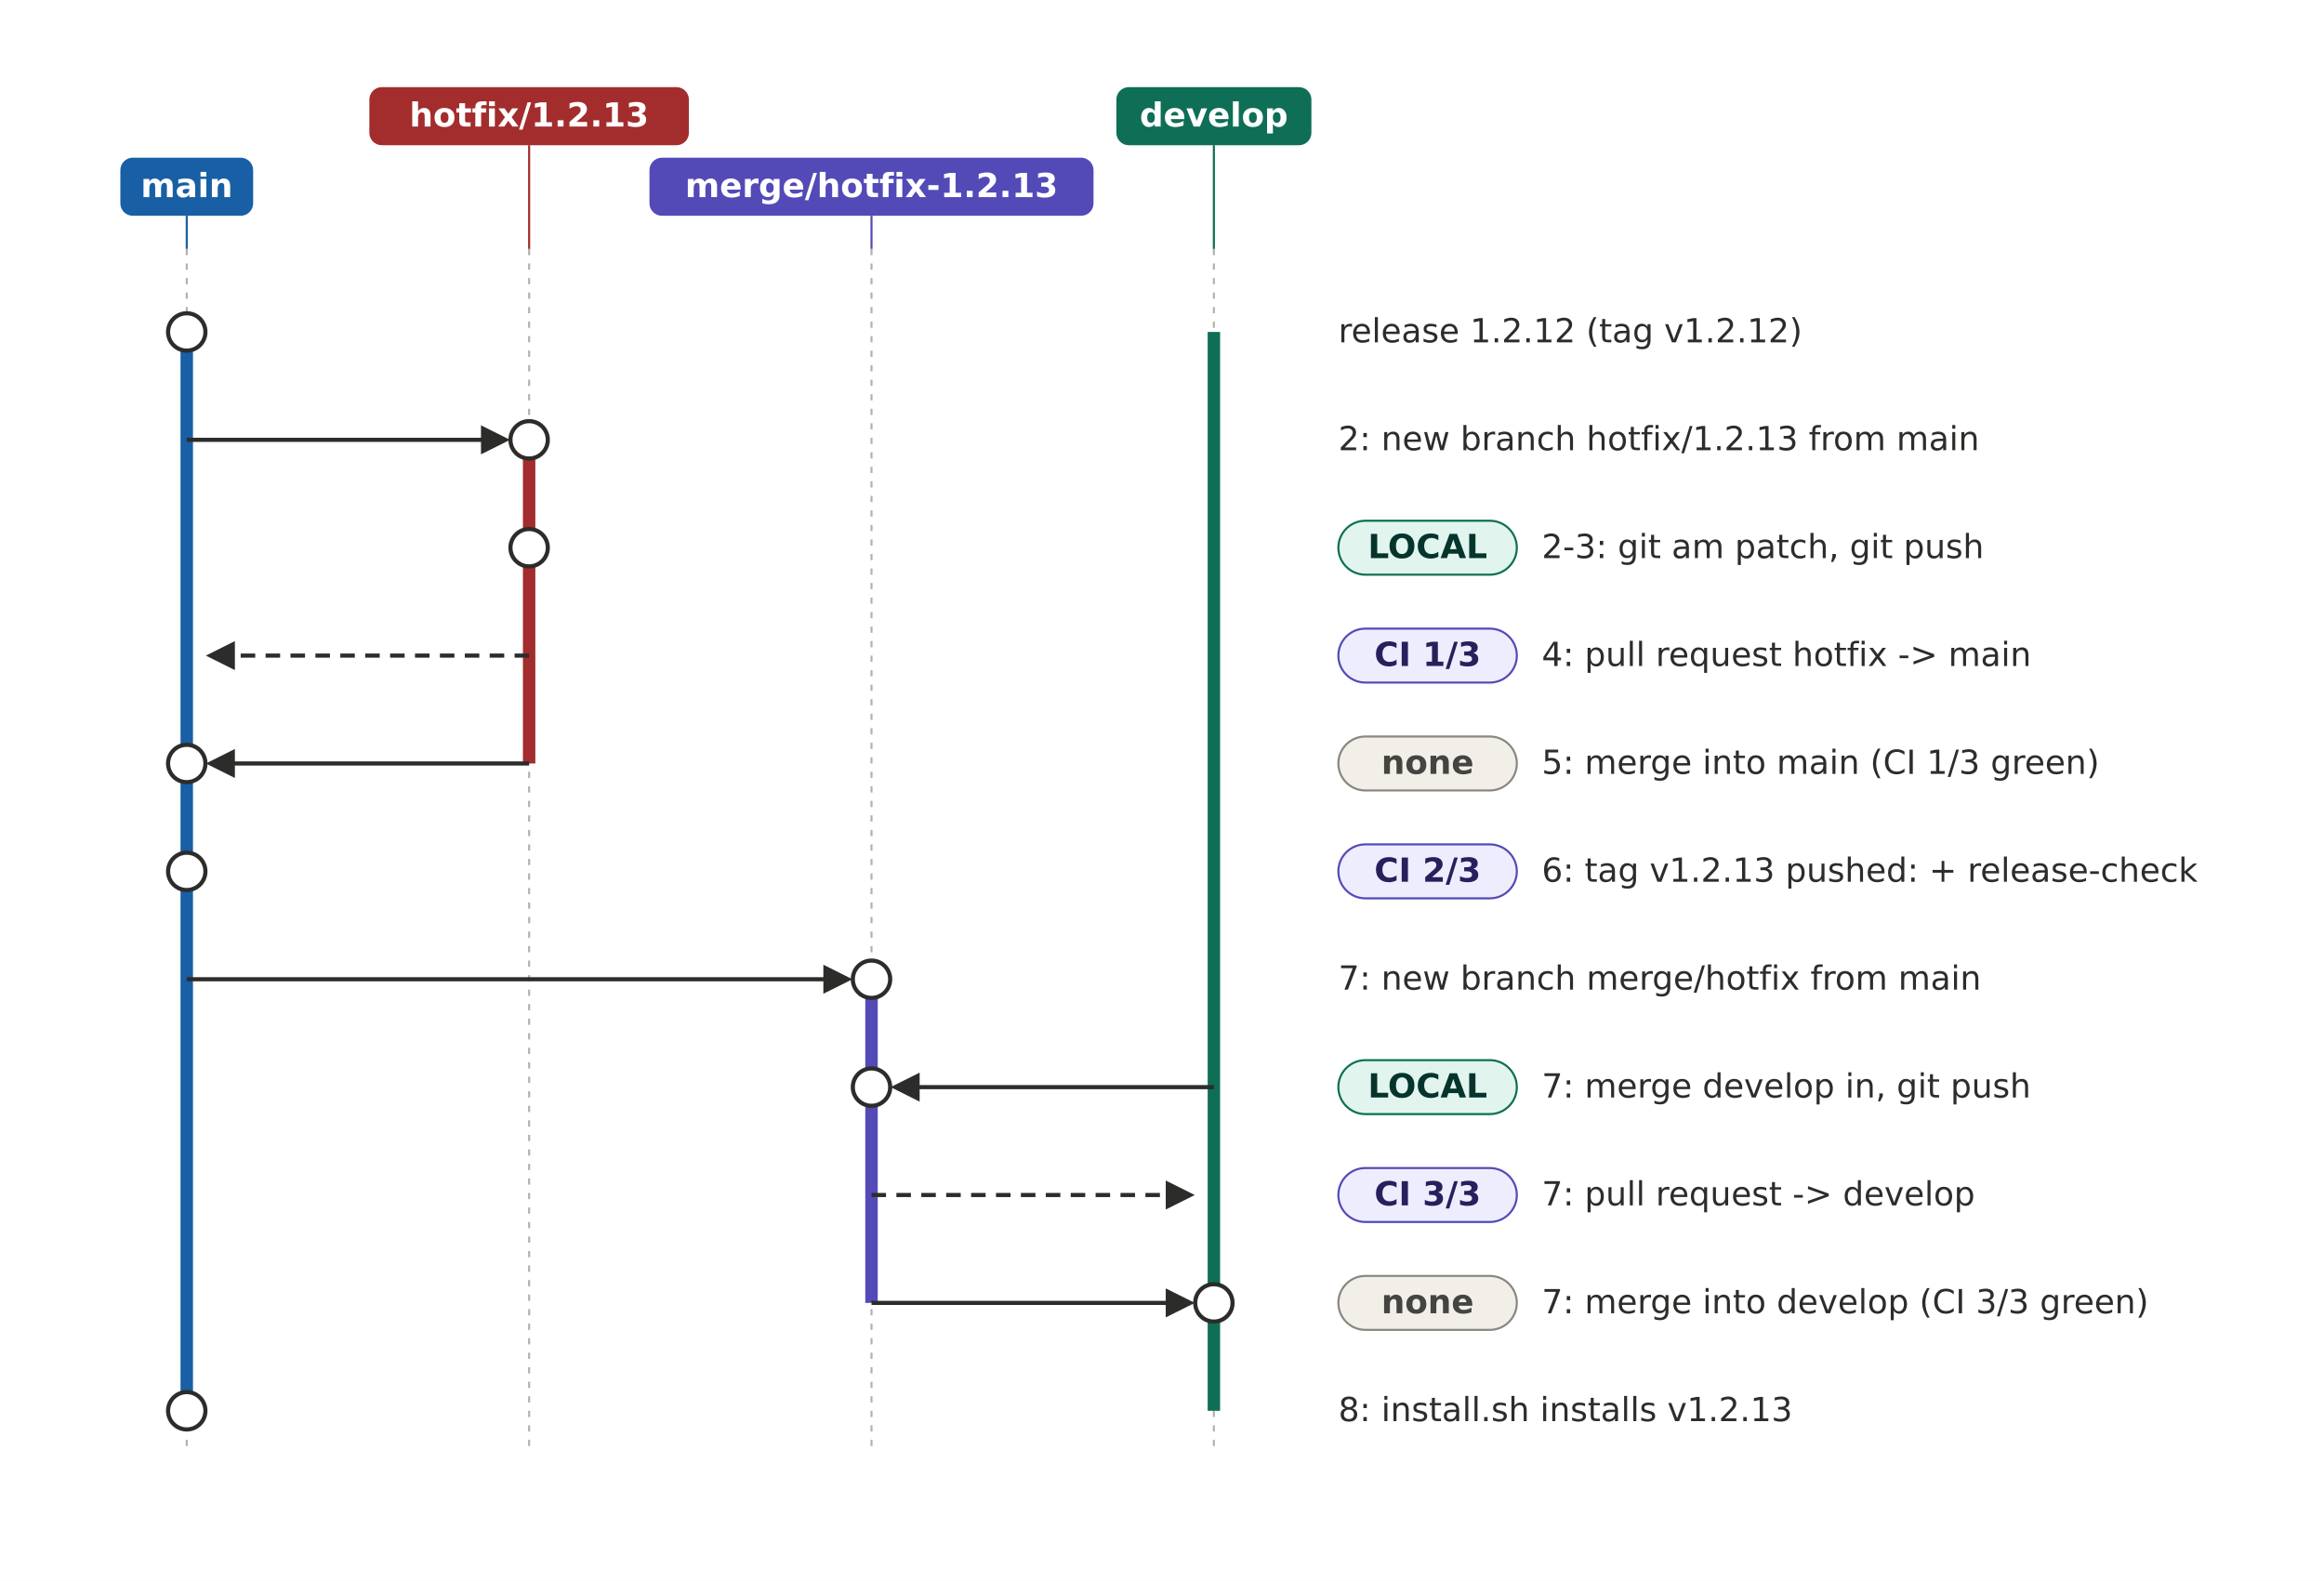
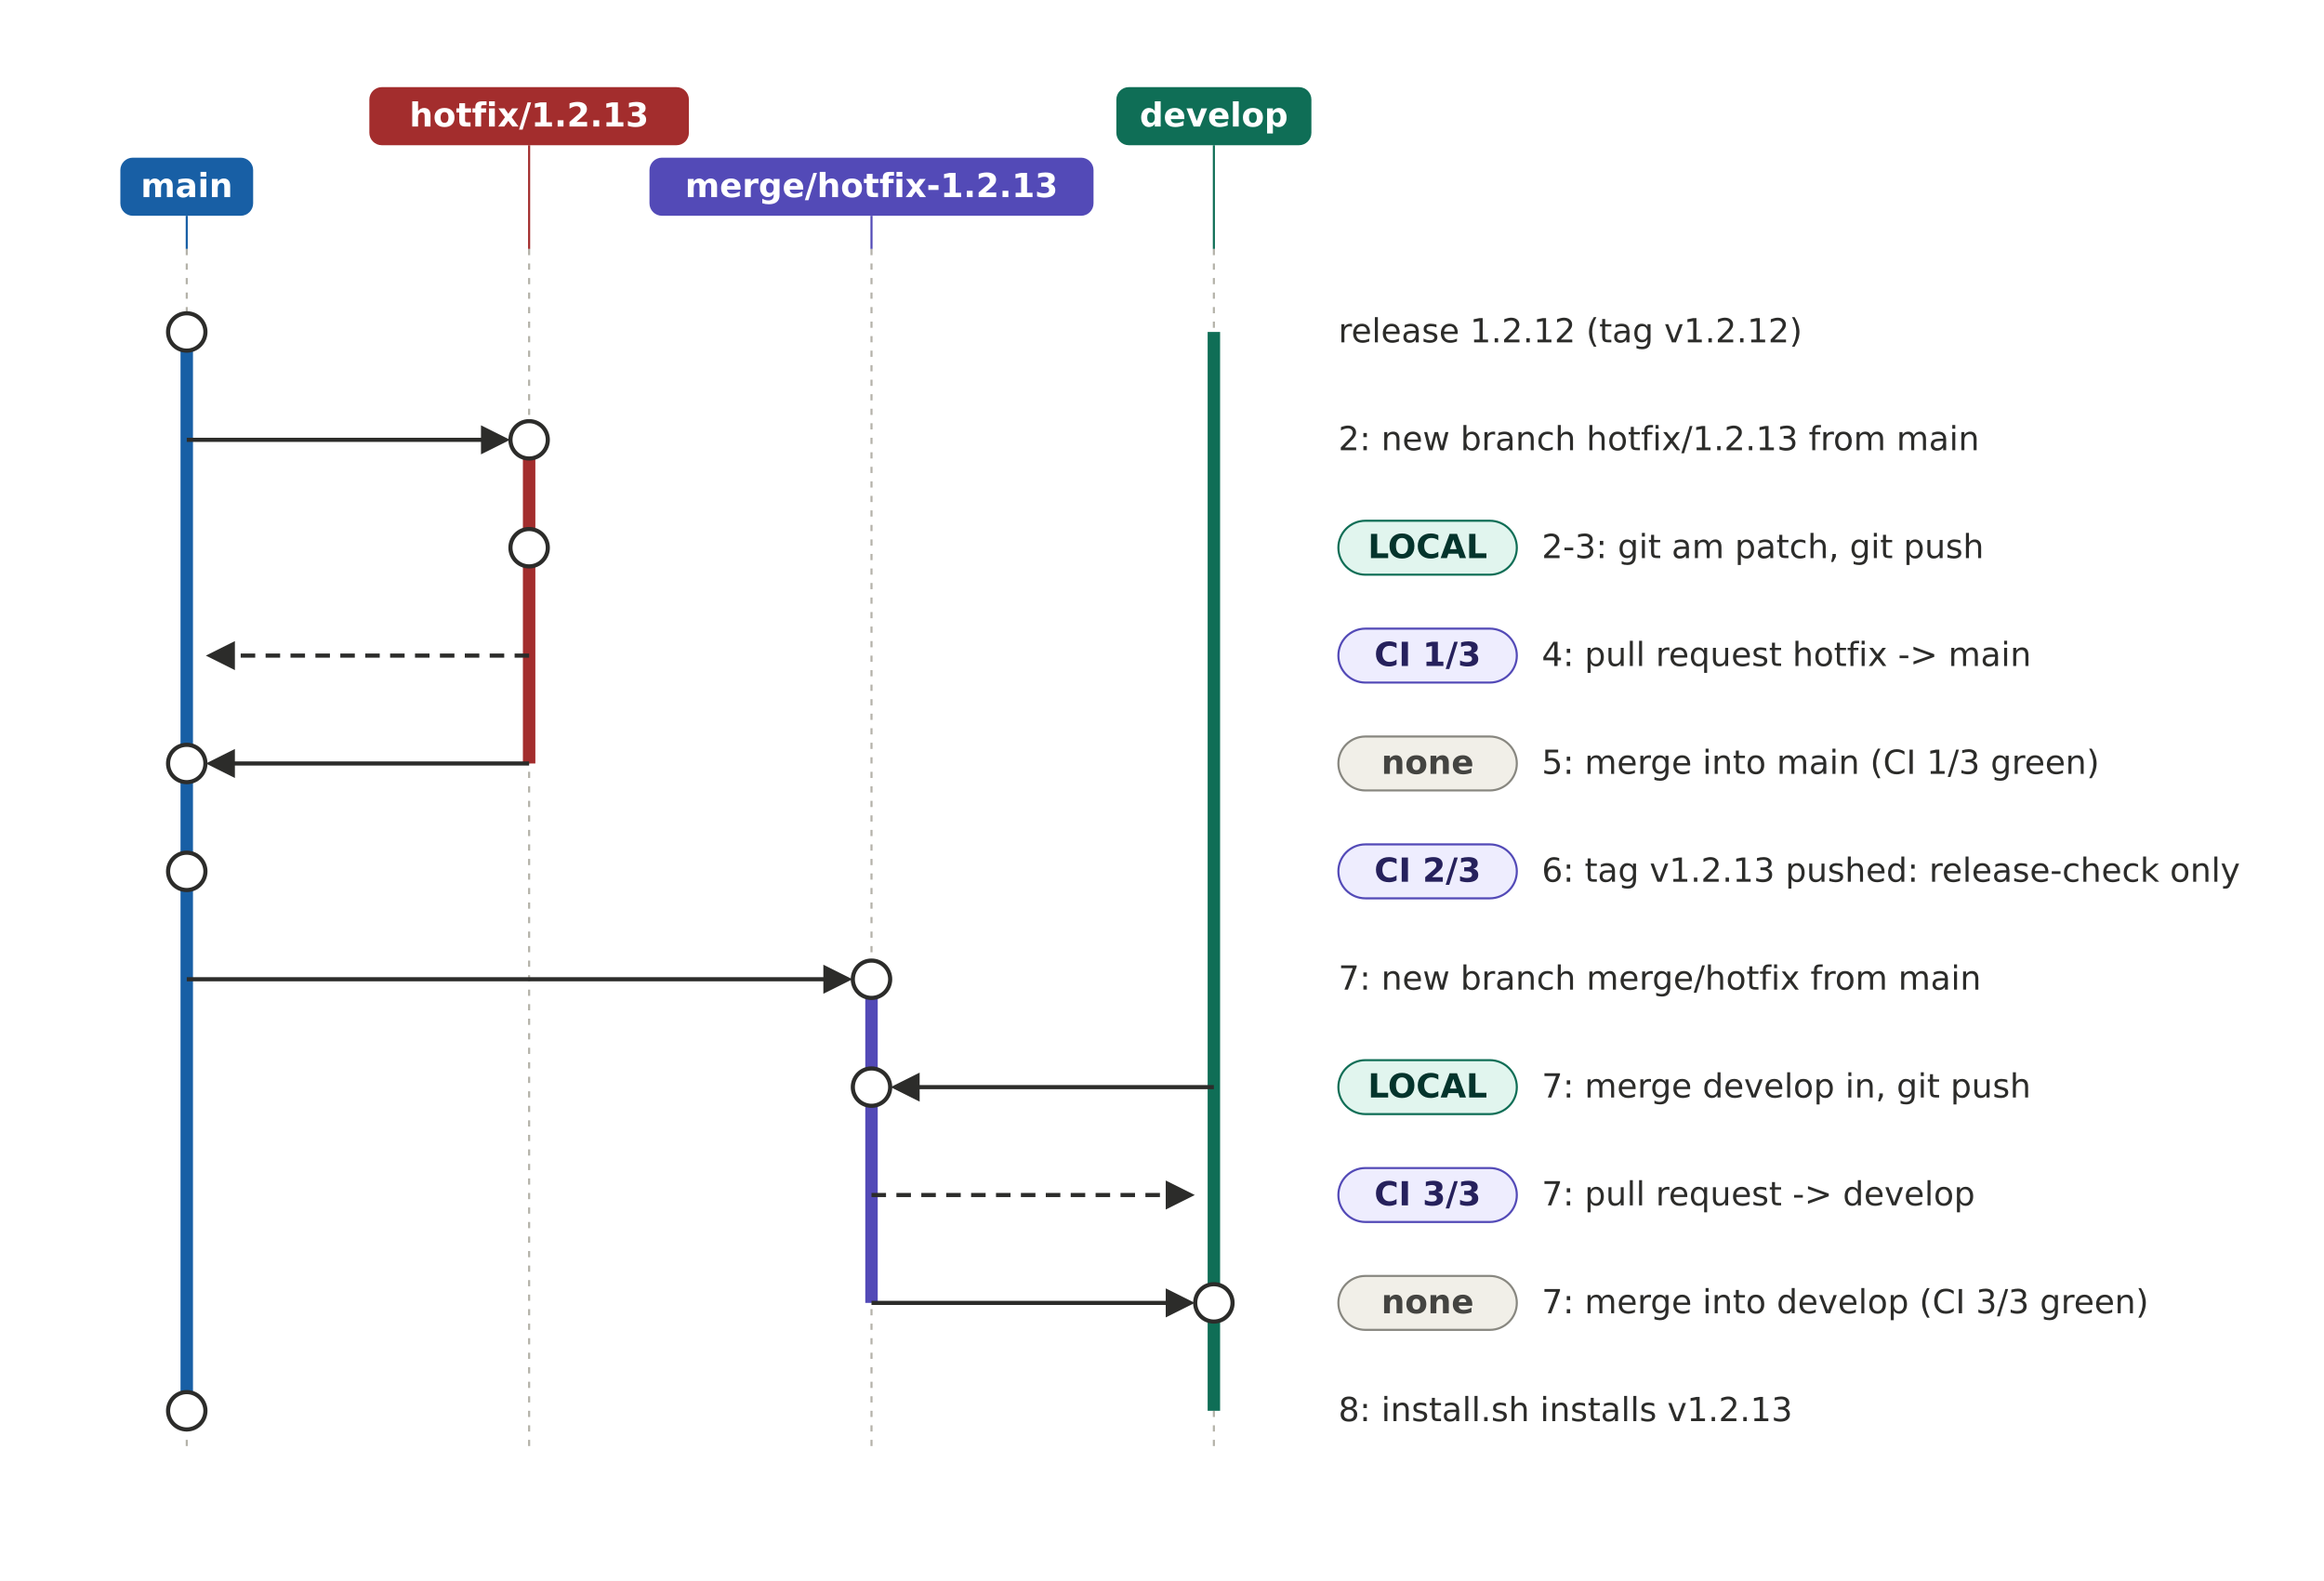
<svg xmlns="http://www.w3.org/2000/svg" width="1120" height="762" font-family="DejaVu Sans" font-size="16">
  <rect width="1120" height="762" fill="#FFFFFF" />
  <defs>
    <marker id="arrow" viewBox="0 0 10 10" refX="8" refY="5" markerWidth="7" markerHeight="7" orient="auto">
      <path d="M0 0L10 5L0 10z" fill="#2C2C2A" />
    </marker>
  </defs>
  <rect x="58.0" y="76" width="64" height="28" rx="6" fill="#185FA5" />
  <text x="90" y="95" fill="#FFFFFF" text-anchor="middle" font-weight="bold">main</text>
  <line x1="90" y1="104" x2="90" y2="120" stroke="#185FA5" />
  <line x1="90" y1="120" x2="90" y2="700" stroke="#B4B2A9" stroke-dasharray="3 4" />
  <line x1="90" y1="160" x2="90" y2="680" stroke="#185FA5" stroke-width="6" />
  <rect x="178.0" y="42" width="154" height="28" rx="6" fill="#A32D2D" />
  <text x="255" y="61" fill="#FFFFFF" text-anchor="middle" font-weight="bold">hotfix/1.2.13</text>
  <line x1="255" y1="70" x2="255" y2="120" stroke="#A32D2D" />
  <line x1="255" y1="120" x2="255" y2="700" stroke="#B4B2A9" stroke-dasharray="3 4" />
  <line x1="255" y1="212" x2="255" y2="368" stroke="#A32D2D" stroke-width="6" />
  <rect x="313.0" y="76" width="214" height="28" rx="6" fill="#534AB7" />
  <text x="420" y="95" fill="#FFFFFF" text-anchor="middle" font-weight="bold">merge/hotfix-1.2.13</text>
  <line x1="420" y1="104" x2="420" y2="120" stroke="#534AB7" />
  <line x1="420" y1="120" x2="420" y2="700" stroke="#B4B2A9" stroke-dasharray="3 4" />
  <line x1="420" y1="472" x2="420" y2="628" stroke="#534AB7" stroke-width="6" />
  <rect x="538.0" y="42" width="94" height="28" rx="6" fill="#0F6E56" />
  <text x="585" y="61" fill="#FFFFFF" text-anchor="middle" font-weight="bold">develop</text>
  <line x1="585" y1="70" x2="585" y2="120" stroke="#0F6E56" />
  <line x1="585" y1="120" x2="585" y2="700" stroke="#B4B2A9" stroke-dasharray="3 4" />
  <line x1="585" y1="160" x2="585" y2="680" stroke="#0F6E56" stroke-width="6" />
  <circle cx="90" cy="160" r="9" fill="#FFFFFF" stroke="#2C2C2A" stroke-width="2" />
  <text x="645" y="165" fill="#2C2C2A">release 1.2.12 (tag v1.2.12)</text>
  <line x1="90" y1="212" x2="243" y2="212" stroke="#2C2C2A" stroke-width="2" marker-end="url(#arrow)" />
  <circle cx="255" cy="212" r="9" fill="#FFFFFF" stroke="#2C2C2A" stroke-width="2" />
  <text x="645" y="217" fill="#2C2C2A">2: new branch hotfix/1.2.13 from main</text>
  <circle cx="255" cy="264" r="9" fill="#FFFFFF" stroke="#2C2C2A" stroke-width="2" />
  <rect x="645" y="251" width="86" height="26" rx="13" fill="#E1F5EE" stroke="#0F6E56" />
  <text x="688.0" y="269" fill="#04342C" text-anchor="middle" font-weight="bold">LOCAL</text>
  <text x="743" y="269" fill="#2C2C2A">2-3: git am patch, git push</text>
  <line x1="255" y1="316" x2="102" y2="316" stroke="#2C2C2A" stroke-width="2" stroke-dasharray="7 5" marker-end="url(#arrow)" />
  <rect x="645" y="303" width="86" height="26" rx="13" fill="#EEEDFE" stroke="#534AB7" />
  <text x="688.0" y="321" fill="#26215C" text-anchor="middle" font-weight="bold">CI 1/3</text>
  <text x="743" y="321" fill="#2C2C2A">4: pull request hotfix -&gt; main</text>
  <line x1="255" y1="368" x2="102" y2="368" stroke="#2C2C2A" stroke-width="2" marker-end="url(#arrow)" />
  <circle cx="90" cy="368" r="9" fill="#FFFFFF" stroke="#2C2C2A" stroke-width="2" />
  <rect x="645" y="355" width="86" height="26" rx="13" fill="#F1EFE8" stroke="#888780" />
  <text x="688.0" y="373" fill="#444441" text-anchor="middle" font-weight="bold">none</text>
  <text x="743" y="373" fill="#2C2C2A">5: merge into main (CI 1/3 green)</text>
  <circle cx="90" cy="420" r="9" fill="#FFFFFF" stroke="#2C2C2A" stroke-width="2" />
  <rect x="645" y="407" width="86" height="26" rx="13" fill="#EEEDFE" stroke="#534AB7" />
  <text x="688.0" y="425" fill="#26215C" text-anchor="middle" font-weight="bold">CI 2/3</text>
-   <text x="743" y="425" fill="#2C2C2A">6: tag v1.2.13 pushed: + release-check</text>
+   <text x="743" y="425" fill="#2C2C2A">6: tag v1.2.13 pushed: release-check only</text>
  <line x1="90" y1="472" x2="408" y2="472" stroke="#2C2C2A" stroke-width="2" marker-end="url(#arrow)" />
  <circle cx="420" cy="472" r="9" fill="#FFFFFF" stroke="#2C2C2A" stroke-width="2" />
  <text x="645" y="477" fill="#2C2C2A">7: new branch merge/hotfix from main</text>
  <line x1="585" y1="524" x2="432" y2="524" stroke="#2C2C2A" stroke-width="2" marker-end="url(#arrow)" />
  <circle cx="420" cy="524" r="9" fill="#FFFFFF" stroke="#2C2C2A" stroke-width="2" />
  <rect x="645" y="511" width="86" height="26" rx="13" fill="#E1F5EE" stroke="#0F6E56" />
  <text x="688.0" y="529" fill="#04342C" text-anchor="middle" font-weight="bold">LOCAL</text>
  <text x="743" y="529" fill="#2C2C2A">7: merge develop in, git push</text>
  <line x1="420" y1="576" x2="573" y2="576" stroke="#2C2C2A" stroke-width="2" stroke-dasharray="7 5" marker-end="url(#arrow)" />
  <rect x="645" y="563" width="86" height="26" rx="13" fill="#EEEDFE" stroke="#534AB7" />
  <text x="688.0" y="581" fill="#26215C" text-anchor="middle" font-weight="bold">CI 3/3</text>
  <text x="743" y="581" fill="#2C2C2A">7: pull request -&gt; develop</text>
  <line x1="420" y1="628" x2="573" y2="628" stroke="#2C2C2A" stroke-width="2" marker-end="url(#arrow)" />
  <circle cx="585" cy="628" r="9" fill="#FFFFFF" stroke="#2C2C2A" stroke-width="2" />
  <rect x="645" y="615" width="86" height="26" rx="13" fill="#F1EFE8" stroke="#888780" />
  <text x="688.0" y="633" fill="#444441" text-anchor="middle" font-weight="bold">none</text>
  <text x="743" y="633" fill="#2C2C2A">7: merge into develop (CI 3/3 green)</text>
  <circle cx="90" cy="680" r="9" fill="#FFFFFF" stroke="#2C2C2A" stroke-width="2" />
  <text x="645" y="685" fill="#2C2C2A">8: install.sh installs v1.2.13</text>
</svg>
